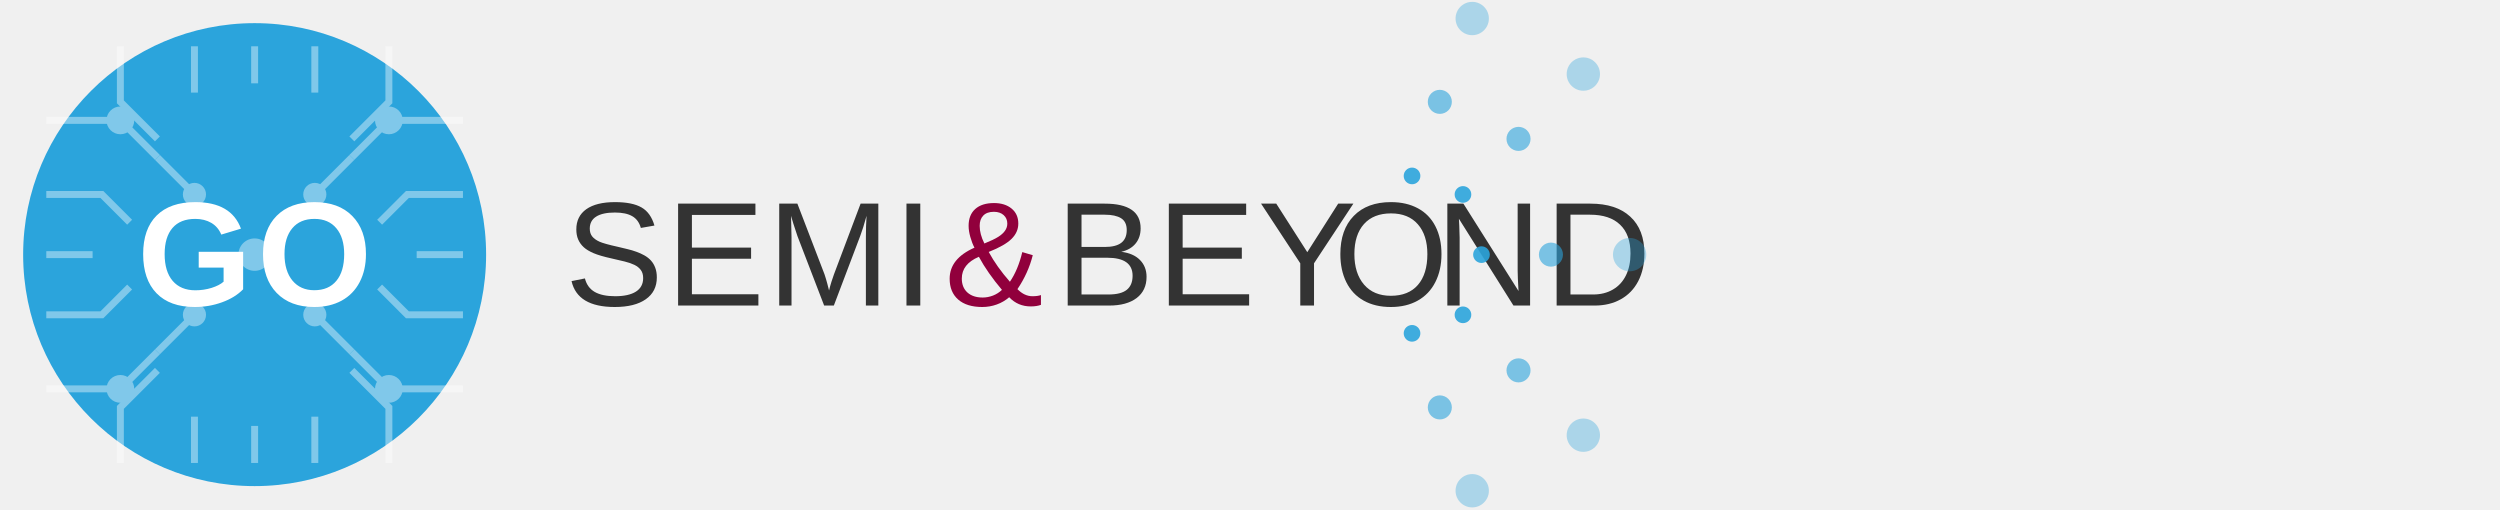
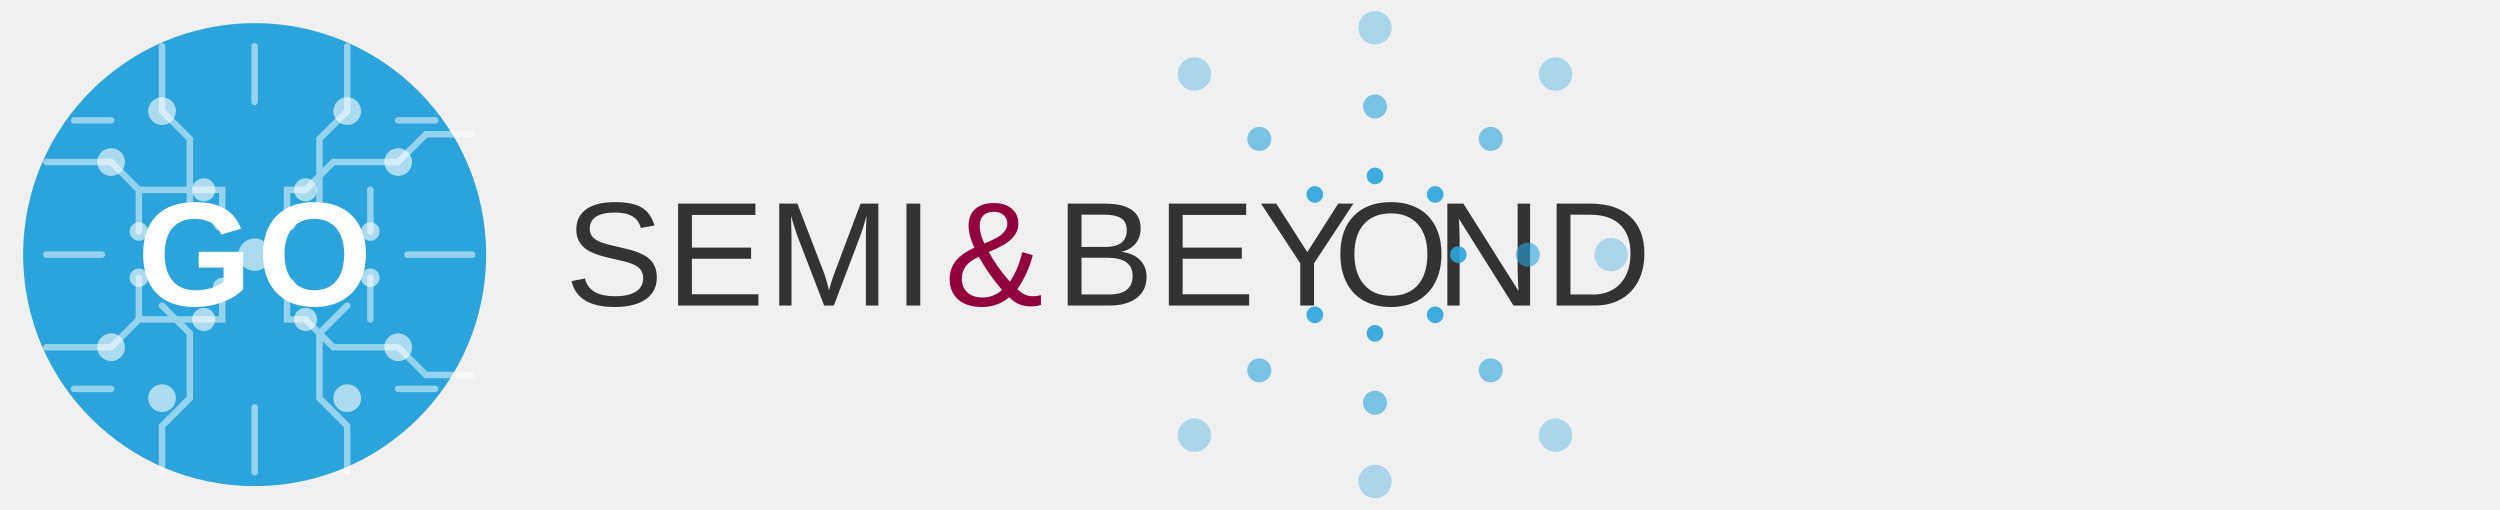
<svg xmlns="http://www.w3.org/2000/svg" viewBox="0 0 540 110">
  <defs>
    <style>
      .logo-text { font-family: 'Montserrat', 'Segoe UI', 'Helvetica Neue', Arial, sans-serif; }
    </style>
  </defs>
  <circle cx="55" cy="55" r="50" fill="#2ba4dc" />
-   <g stroke="#fff" stroke-width="1.5" fill="none" opacity="0.4">
-     <path d="M10 26 H26 L34 34" />
-     <path d="M10 42 H22 L28 48" />
-     <path d="M10 55 H20" />
-     <path d="M10 68 H22 L28 62" />
-     <path d="M10 84 H26 L34 76" />
-     <path d="M76 34 L84 26 H100" />
-     <path d="M82 48 L88 42 H100" />
-     <path d="M90 55 H100" />
-     <path d="M82 62 L88 68 H100" />
-     <path d="M76 76 L84 84 H100" />
-     <path d="M26 10 V22 L34 30" />
-     <path d="M42 10 V20" />
-     <path d="M55 10 V18" />
-     <path d="M68 10 V20" />
-     <path d="M84 10 V22 L76 30" />
-     <path d="M26 100 V88 L34 80" />
-     <path d="M42 100 V90" />
-     <path d="M55 100 V92" />
-     <path d="M68 100 V90" />
-     <path d="M84 100 V88 L76 80" />
-     <path d="M34 34 L42 42" />
-     <path d="M76 34 L68 42" />
-     <path d="M34 76 L42 68" />
-     <path d="M76 76 L68 68" />
-     <circle cx="26" cy="26" r="3" fill="#fff" stroke="none" />
-     <circle cx="84" cy="26" r="3" fill="#fff" stroke="none" />
-     <circle cx="26" cy="84" r="3" fill="#fff" stroke="none" />
-     <circle cx="84" cy="84" r="3" fill="#fff" stroke="none" />
-     <circle cx="42" cy="42" r="2.5" fill="#fff" stroke="none" />
-     <circle cx="68" cy="42" r="2.5" fill="#fff" stroke="none" />
-     <circle cx="42" cy="68" r="2.5" fill="#fff" stroke="none" />
-     <circle cx="68" cy="68" r="2.5" fill="#fff" stroke="none" />
-     <circle cx="55" cy="55" r="3.5" fill="#fff" stroke="none" />
+   <g stroke="#fff" stroke-width="1.4" fill="none" opacity="0.5" stroke-linecap="round">
+     <path d="M10 35 H24 L30 41 H44" />
+     <path d="M10 55 H22" />
+     <path d="M10 75 H24 L30 69 H44" />
+     <path d="M66 41 L72 35 H86 L92 29 H102" />
+     <path d="M88 55 H102" />
+     <path d="M66 69 L72 75 H86 L92 81 H102" />
+     <path d="M35 10 V24 L41 30 V44" />
+     <path d="M55 10 V22" />
+     <path d="M75 10 V24 L69 30 V44" />
+     <path d="M35 66 L41 72 V86 L35 92 V102" />
+     <path d="M55 88 V102" />
+     <path d="M75 66 L69 72 V86 L75 92 V102" />
+     <path d="M44 41 H48 V48" />
+     <path d="M66 41 H62 V48" />
+     <path d="M48 62 V69 H44" />
+     <path d="M62 62 V69 H66" />
+     <path d="M30 41 V50" />
+     <path d="M80 41 V50" />
+     <path d="M30 60 V69" />
+     <path d="M80 60 V69" />
+     <path d="M16 26 H24" />
+     <path d="M16 84 H24" />
+     <path d="M86 26 H94" />
+     <path d="M86 84 H94" />
+   </g>
+   <g fill="#fff" opacity="0.6">
+     <circle cx="24" cy="35" r="3" />
+     <circle cx="86" cy="35" r="3" />
+     <circle cx="24" cy="75" r="3" />
+     <circle cx="86" cy="75" r="3" />
+     <circle cx="35" cy="24" r="3" />
+     <circle cx="75" cy="24" r="3" />
+     <circle cx="35" cy="86" r="3" />
+     <circle cx="75" cy="86" r="3" />
+     <circle cx="44" cy="41" r="2.5" />
+     <circle cx="66" cy="41" r="2.5" />
+     <circle cx="44" cy="69" r="2.5" />
+     <circle cx="66" cy="69" r="2.5" />
+     <circle cx="55" cy="55" r="3.5" />
+     <circle cx="30" cy="50" r="2" />
+     <circle cx="80" cy="50" r="2" />
+     <circle cx="30" cy="60" r="2" />
+     <circle cx="80" cy="60" r="2" />
+     <circle cx="48" cy="48" r="2" />
+     <circle cx="62" cy="48" r="2" />
+     <circle cx="48" cy="62" r="2" />
+     <circle cx="62" cy="62" r="2" />
  </g>
  <text x="55" y="66" class="logo-text" font-size="32" font-weight="600" fill="white" text-anchor="middle" letter-spacing="1">GO</text>
  <text x="122" y="66" class="logo-text" font-size="32" font-weight="500" fill="#333" letter-spacing="0.5">SEMI</text>
  <text x="204" y="66" class="logo-text" font-size="32" font-weight="500" fill="#91003c">&amp;</text>
  <text x="228" y="66" class="logo-text" font-size="32" font-weight="500" fill="#333" letter-spacing="0.5">BEY</text>
  <text x="288" y="66" class="logo-text" font-size="32" font-weight="500" fill="#333" letter-spacing="0.5">O</text>
  <text x="310" y="66" class="logo-text" font-size="32" font-weight="500" fill="#333" letter-spacing="0.5">ND</text>
  <g>
-     <circle cx="320" cy="55" r="1.8" fill="#2ba4dc" opacity="0.9" />
-     <circle cx="335" cy="55" r="2.6" fill="#2ba4dc" opacity="0.6" />
-     <circle cx="352" cy="55" r="3.6" fill="#2ba4dc" opacity="0.35" />
-     <circle cx="316" cy="42" r="1.8" fill="#2ba4dc" opacity="0.9" />
-     <circle cx="328" cy="30" r="2.6" fill="#2ba4dc" opacity="0.6" />
-     <circle cx="342" cy="16" r="3.6" fill="#2ba4dc" opacity="0.35" />
-     <circle cx="316" cy="68" r="1.8" fill="#2ba4dc" opacity="0.9" />
-     <circle cx="328" cy="80" r="2.6" fill="#2ba4dc" opacity="0.6" />
-     <circle cx="342" cy="94" r="3.6" fill="#2ba4dc" opacity="0.35" />
-     <circle cx="305" cy="38" r="1.8" fill="#2ba4dc" opacity="0.9" />
-     <circle cx="311" cy="22" r="2.6" fill="#2ba4dc" opacity="0.6" />
-     <circle cx="318" cy="4" r="3.6" fill="#2ba4dc" opacity="0.35" />
-     <circle cx="305" cy="72" r="1.8" fill="#2ba4dc" opacity="0.9" />
-     <circle cx="311" cy="88" r="2.6" fill="#2ba4dc" opacity="0.6" />
-     <circle cx="318" cy="106" r="3.6" fill="#2ba4dc" opacity="0.35" />
+     <circle cx="315" cy="55" r="1.8" fill="#2ba4dc" opacity="0.9" />
+     <circle cx="330" cy="55" r="2.6" fill="#2ba4dc" opacity="0.6" />
+     <circle cx="348" cy="55" r="3.6" fill="#2ba4dc" opacity="0.35" />
+     <circle cx="310" cy="42" r="1.8" fill="#2ba4dc" opacity="0.9" />
+     <circle cx="322" cy="30" r="2.6" fill="#2ba4dc" opacity="0.6" />
+     <circle cx="336" cy="16" r="3.6" fill="#2ba4dc" opacity="0.35" />
+     <circle cx="297" cy="38" r="1.8" fill="#2ba4dc" opacity="0.9" />
+     <circle cx="297" cy="23" r="2.6" fill="#2ba4dc" opacity="0.6" />
+     <circle cx="297" cy="6" r="3.6" fill="#2ba4dc" opacity="0.35" />
+     <circle cx="284" cy="42" r="1.8" fill="#2ba4dc" opacity="0.9" />
+     <circle cx="272" cy="30" r="2.6" fill="#2ba4dc" opacity="0.6" />
+     <circle cx="258" cy="16" r="3.6" fill="#2ba4dc" opacity="0.35" />
+     <circle cx="297" cy="72" r="1.8" fill="#2ba4dc" opacity="0.9" />
+     <circle cx="297" cy="87" r="2.6" fill="#2ba4dc" opacity="0.6" />
+     <circle cx="297" cy="104" r="3.6" fill="#2ba4dc" opacity="0.35" />
+     <circle cx="310" cy="68" r="1.8" fill="#2ba4dc" opacity="0.9" />
+     <circle cx="322" cy="80" r="2.6" fill="#2ba4dc" opacity="0.6" />
+     <circle cx="336" cy="94" r="3.6" fill="#2ba4dc" opacity="0.35" />
+     <circle cx="284" cy="68" r="1.8" fill="#2ba4dc" opacity="0.9" />
+     <circle cx="272" cy="80" r="2.6" fill="#2ba4dc" opacity="0.6" />
+     <circle cx="258" cy="94" r="3.6" fill="#2ba4dc" opacity="0.35" />
  </g>
</svg>
